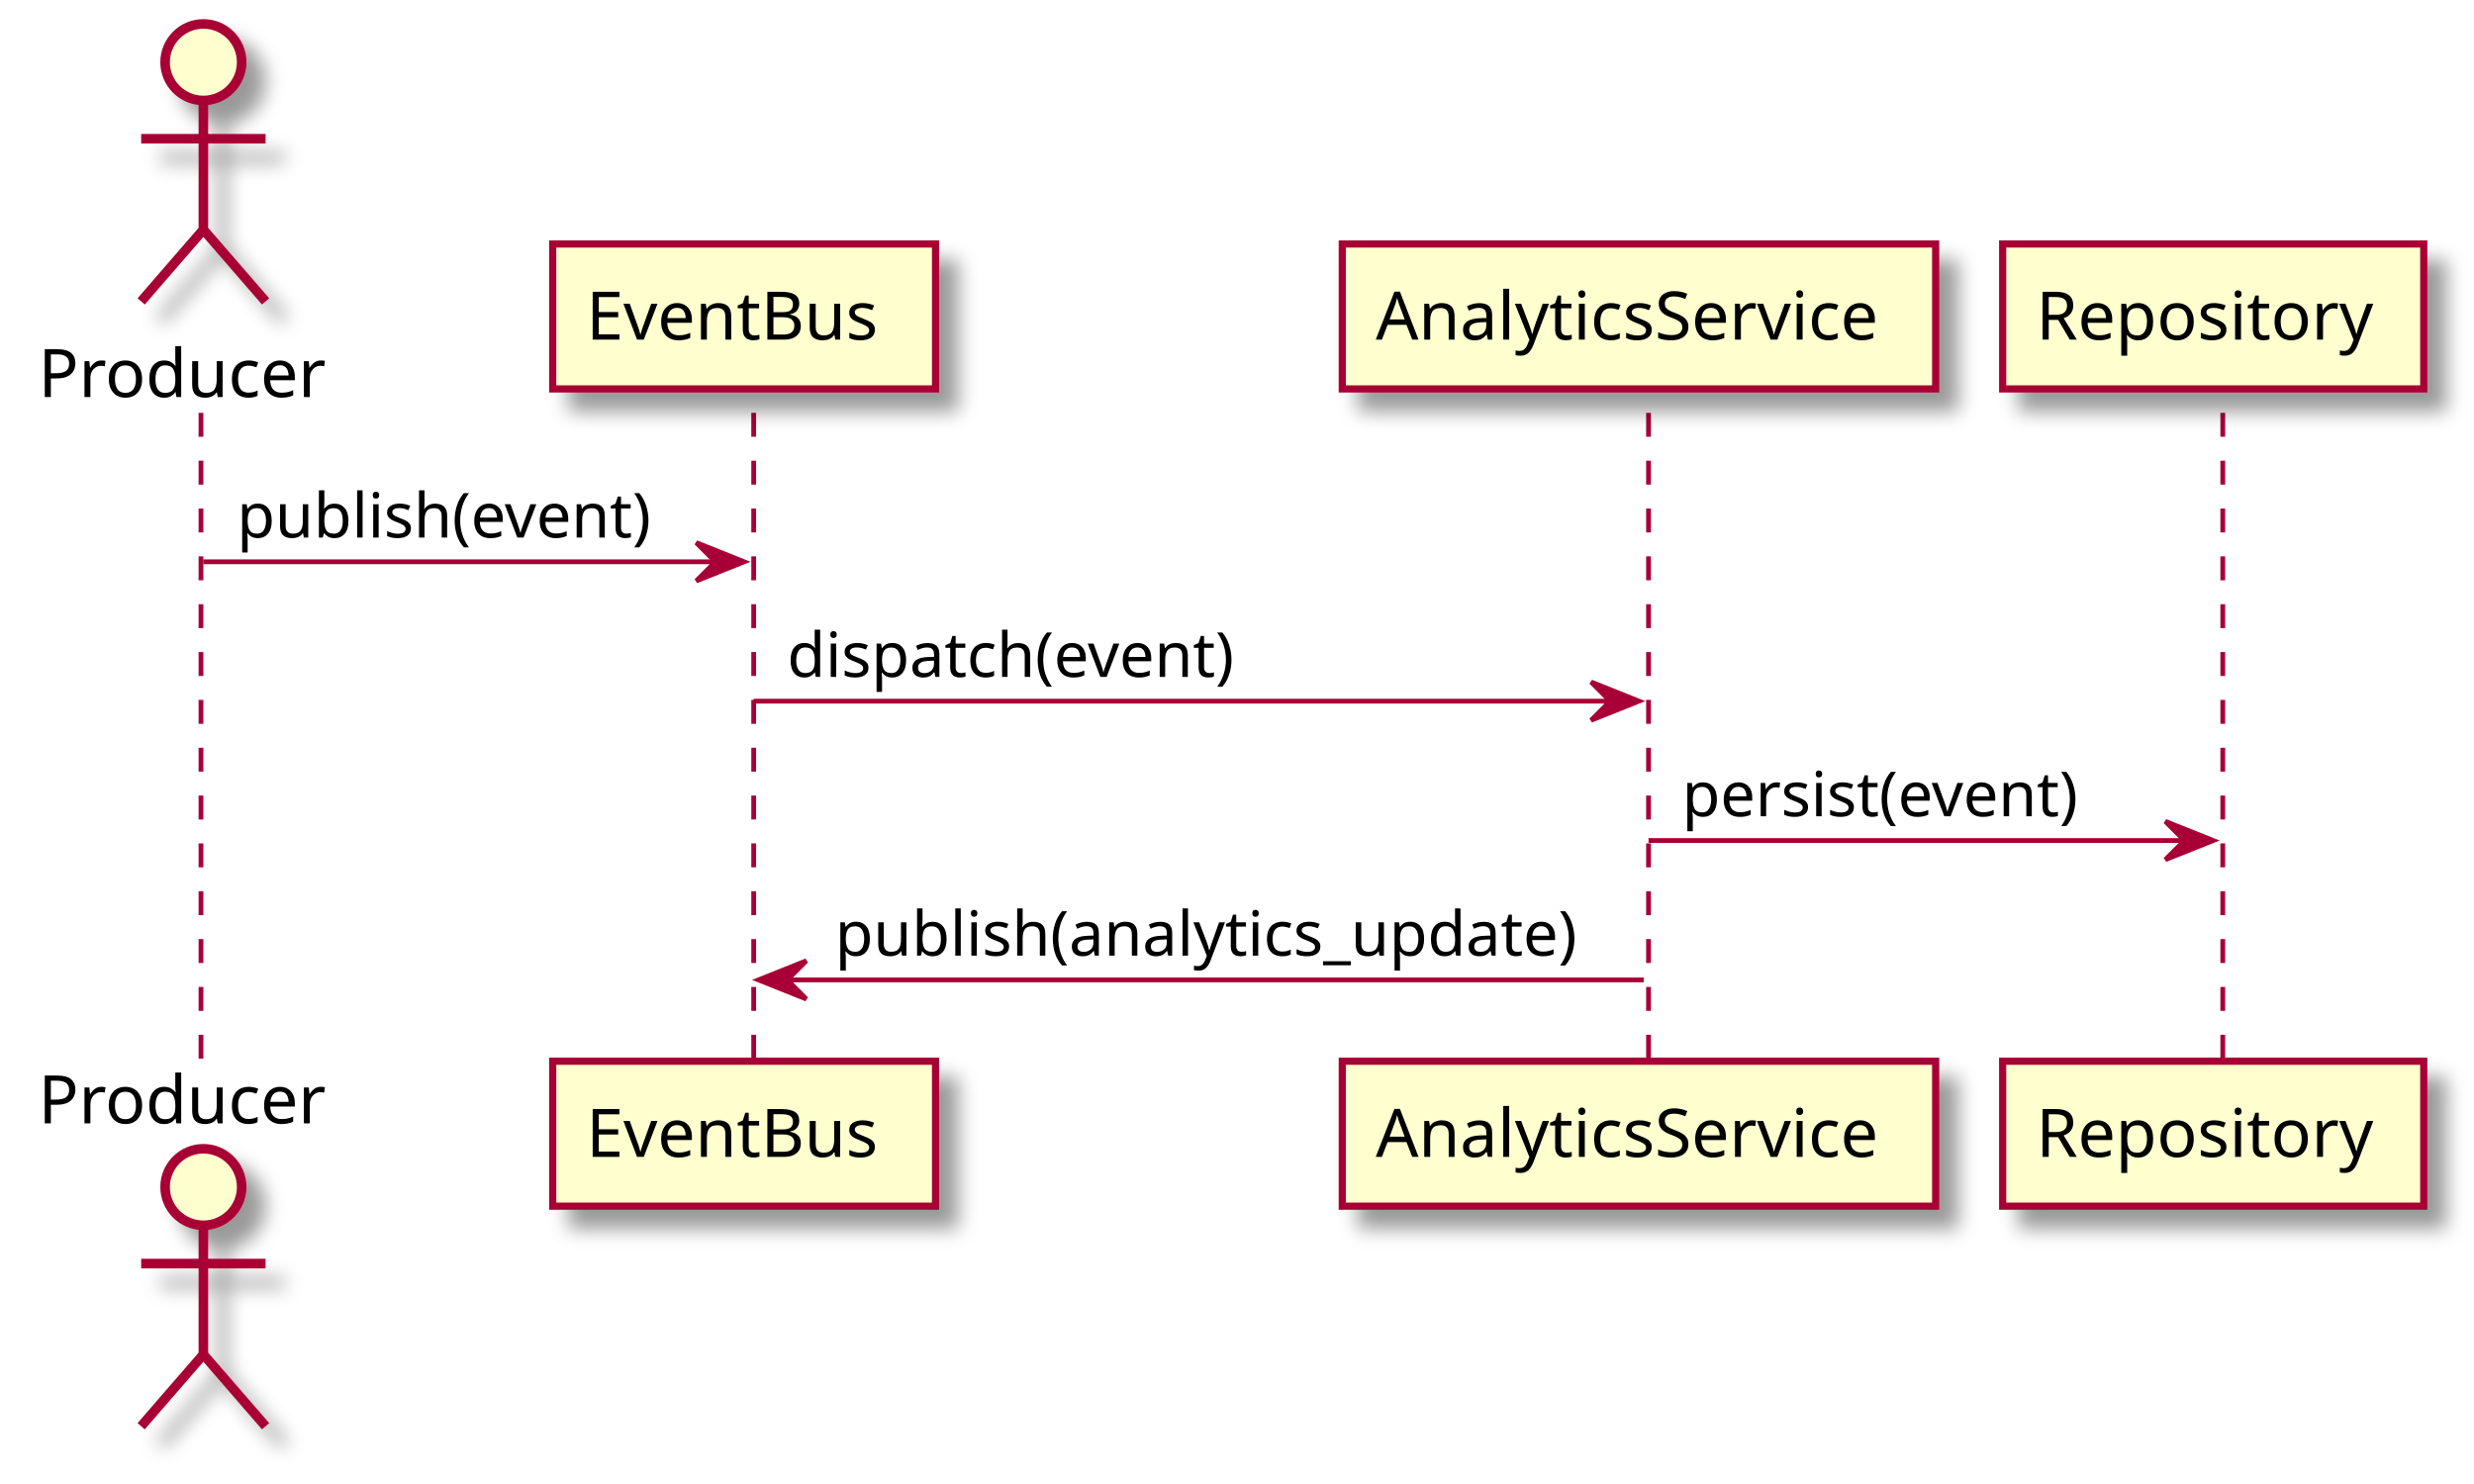
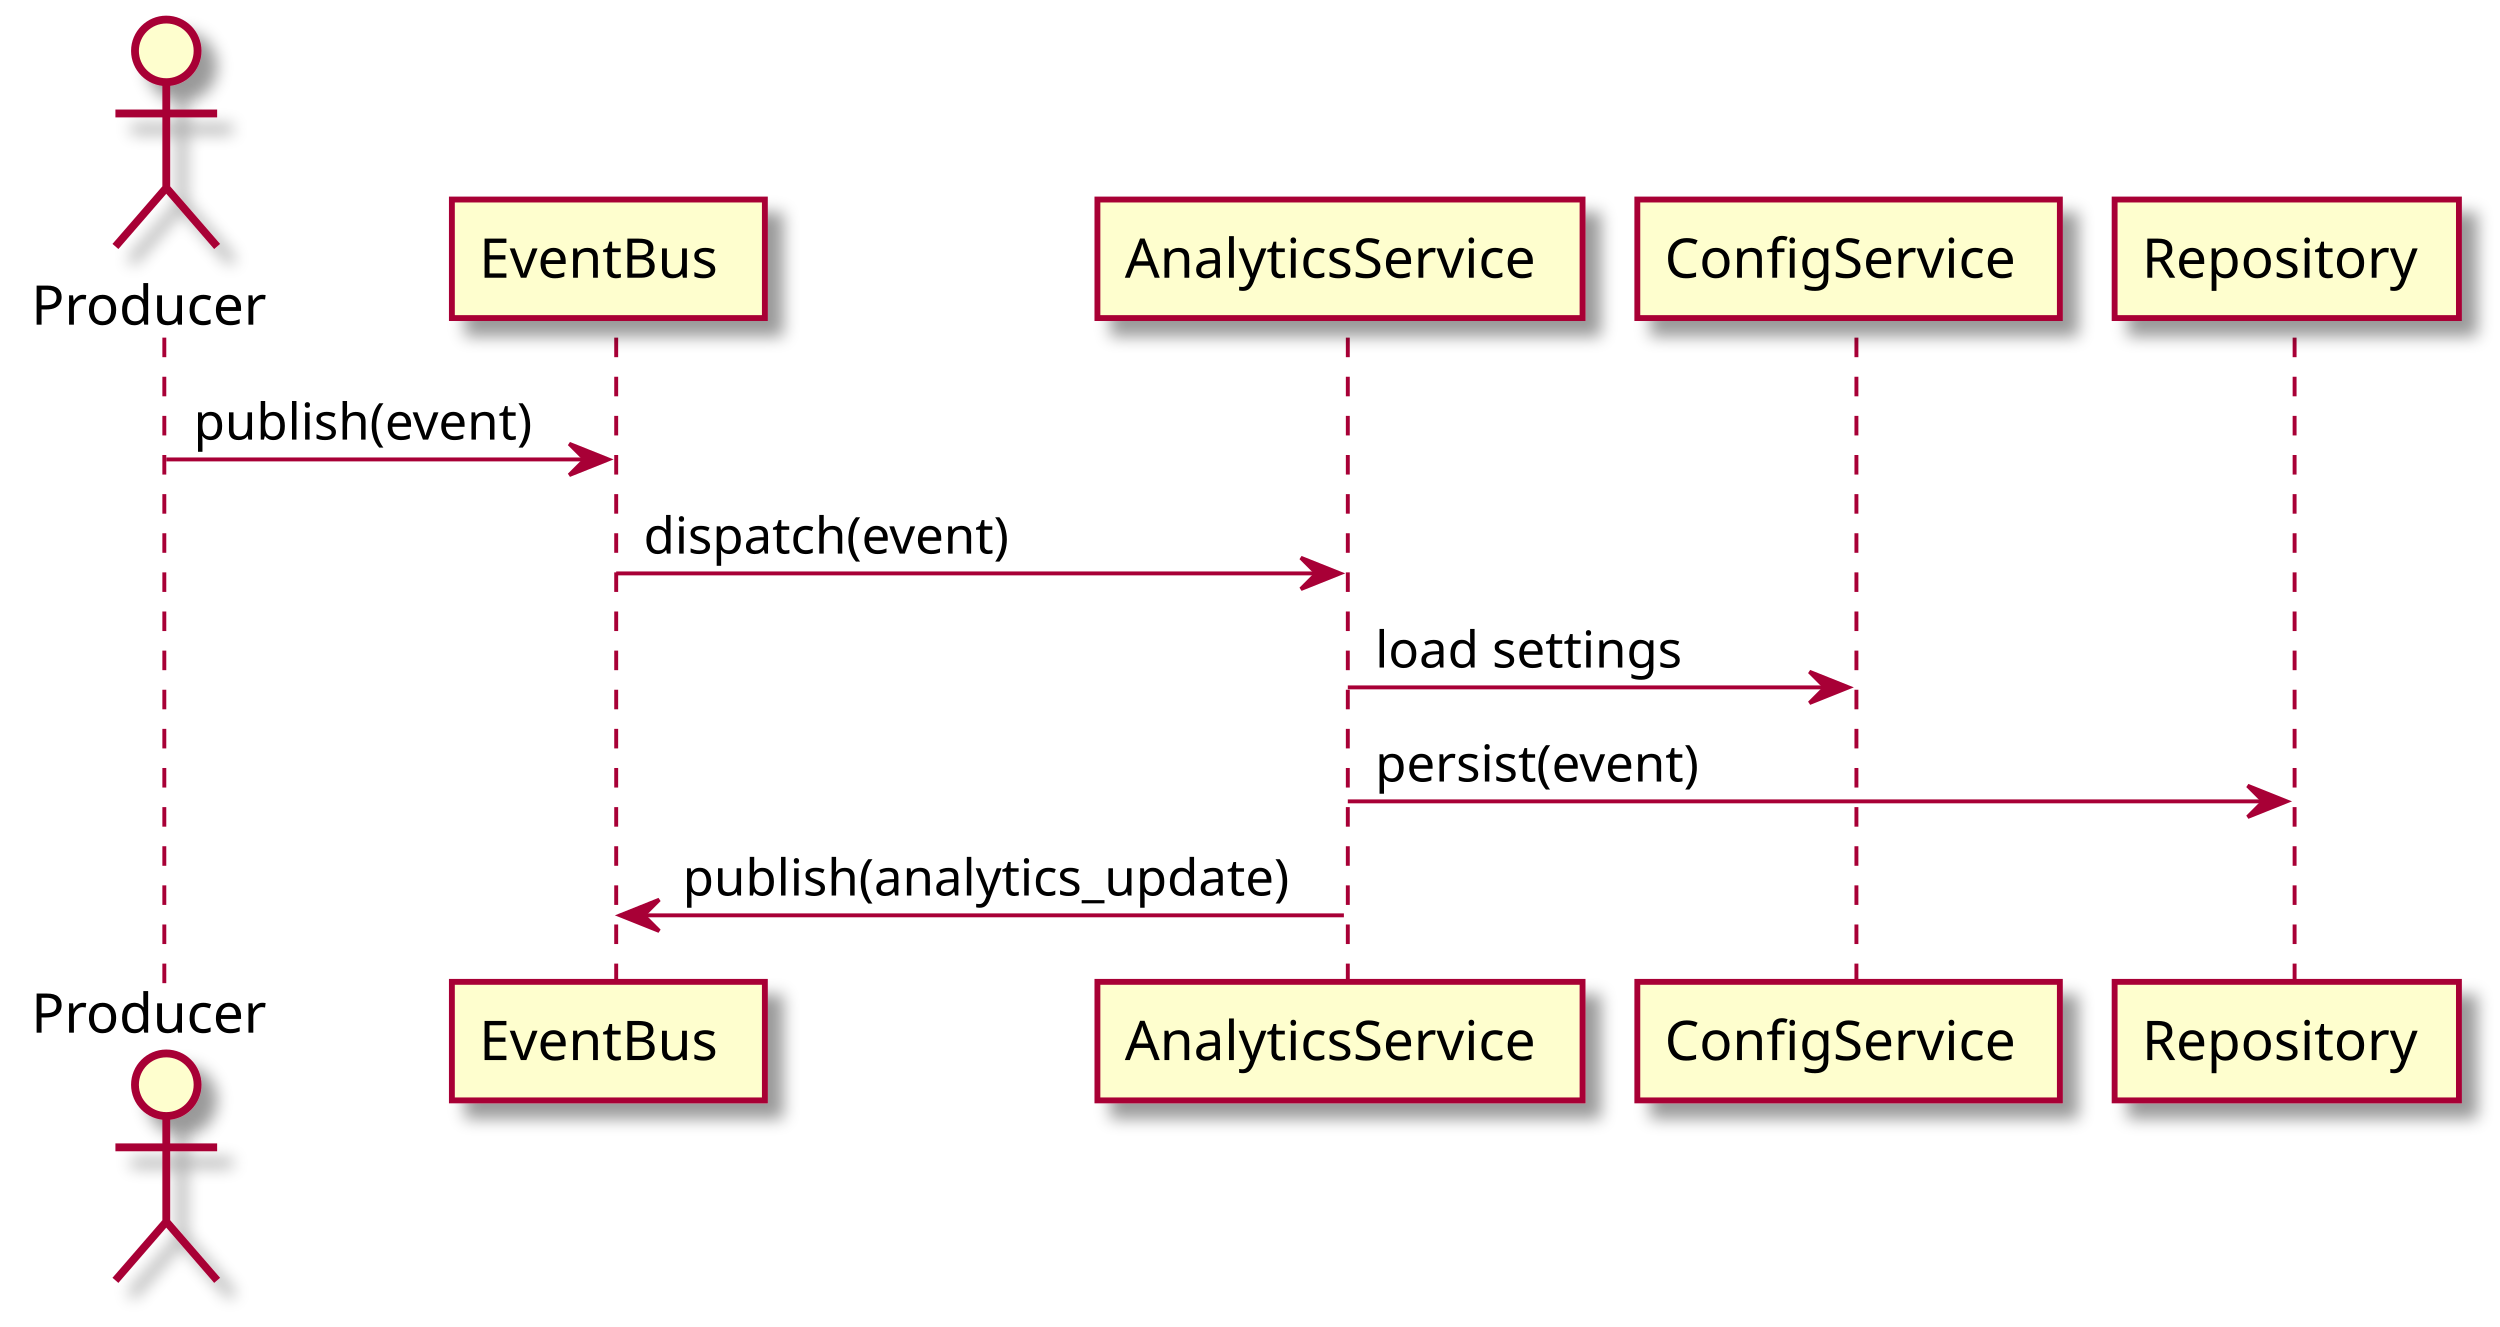
- <svg xmlns="http://www.w3.org/2000/svg" contentScriptType="application/ecmascript" contentStyleType="text/css" height="310px" preserveAspectRatio="none" style="width:517px;height:310px;" version="1.1" viewBox="0 0 517 310" width="517px" zoomAndPan="magnify">
+ <svg xmlns="http://www.w3.org/2000/svg" contentScriptType="application/ecmascript" contentStyleType="text/css" height="339px" preserveAspectRatio="none" style="width:639px;height:339px;" version="1.1" viewBox="0 0 639 339" width="639px" zoomAndPan="magnify">
  <defs>
-     <filter height="300%" id="fphac3j914qao" width="300%" x="-1" y="-1">
+     <filter height="300%" id="f1i70fo2nhx1ml" width="300%" x="-1" y="-1">
      <feGaussianBlur result="blurOut" stdDeviation="2.0" />
      <feColorMatrix in="blurOut" result="blurOut2" type="matrix" values="0 0 0 0 0 0 0 0 0 0 0 0 0 0 0 0 0 0 .4 0" />
      <feOffset dx="4.0" dy="4.0" in="blurOut2" result="blurOut3" />
      <feBlend in="SourceGraphic" in2="blurOut3" mode="normal" />
    </filter>
  </defs>
  <g>
-     <line style="stroke: #A80036; stroke-width: 1.0; stroke-dasharray: 5.0,5.0;" x1="42" x2="42" y1="86.297" y2="222.828" />
-     <line style="stroke: #A80036; stroke-width: 1.0; stroke-dasharray: 5.0,5.0;" x1="157.5" x2="157.5" y1="86.297" y2="222.828" />
-     <line style="stroke: #A80036; stroke-width: 1.0; stroke-dasharray: 5.0,5.0;" x1="344.5" x2="344.5" y1="86.297" y2="222.828" />
-     <line style="stroke: #A80036; stroke-width: 1.0; stroke-dasharray: 5.0,5.0;" x1="464.5" x2="464.5" y1="86.297" y2="222.828" />
+     <line style="stroke: #A80036; stroke-width: 1.0; stroke-dasharray: 5.0,5.0;" x1="42" x2="42" y1="86.297" y2="251.961" />
+     <line style="stroke: #A80036; stroke-width: 1.0; stroke-dasharray: 5.0,5.0;" x1="157.5" x2="157.5" y1="86.297" y2="251.961" />
+     <line style="stroke: #A80036; stroke-width: 1.0; stroke-dasharray: 5.0,5.0;" x1="344.5" x2="344.5" y1="86.297" y2="251.961" />
+     <line style="stroke: #A80036; stroke-width: 1.0; stroke-dasharray: 5.0,5.0;" x1="474.5" x2="474.5" y1="86.297" y2="251.961" />
+     <line style="stroke: #A80036; stroke-width: 1.0; stroke-dasharray: 5.0,5.0;" x1="586.5" x2="586.5" y1="86.297" y2="251.961" />
    <text fill="#000000" font-family="sans-serif" font-size="14" lengthAdjust="spacingAndGlyphs" textLength="63" x="8" y="82.995">Producer</text>
-     <ellipse cx="42.5" cy="13" fill="#FEFECE" filter="url(#fphac3j914qao)" rx="8" ry="8" style="stroke: #A80036; stroke-width: 2.0;" />
-     <path d="M42.5,21 L42.5,48 M29.5,29 L55.5,29 M42.5,48 L29.5,63 M42.5,48 L55.5,63 " fill="none" filter="url(#fphac3j914qao)" style="stroke: #A80036; stroke-width: 2.0;" />
-     <text fill="#000000" font-family="sans-serif" font-size="14" lengthAdjust="spacingAndGlyphs" textLength="63" x="8" y="234.823">Producer</text>
-     <ellipse cx="42.5" cy="248.125" fill="#FEFECE" filter="url(#fphac3j914qao)" rx="8" ry="8" style="stroke: #A80036; stroke-width: 2.0;" />
-     <path d="M42.5,256.125 L42.5,283.125 M29.5,264.125 L55.5,264.125 M42.5,283.125 L29.5,298.125 M42.5,283.125 L55.5,298.125 " fill="none" filter="url(#fphac3j914qao)" style="stroke: #A80036; stroke-width: 2.0;" />
-     <rect fill="#FEFECE" filter="url(#fphac3j914qao)" height="30.297" style="stroke: #A80036; stroke-width: 1.5;" width="80" x="115.5" y="51" />
+     <ellipse cx="42.5" cy="13" fill="#FEFECE" filter="url(#f1i70fo2nhx1ml)" rx="8" ry="8" style="stroke: #A80036; stroke-width: 2.0;" />
+     <path d="M42.5,21 L42.5,48 M29.5,29 L55.5,29 M42.5,48 L29.5,63 M42.5,48 L55.5,63 " fill="none" filter="url(#f1i70fo2nhx1ml)" style="stroke: #A80036; stroke-width: 2.0;" />
+     <text fill="#000000" font-family="sans-serif" font-size="14" lengthAdjust="spacingAndGlyphs" textLength="63" x="8" y="263.956">Producer</text>
+     <ellipse cx="42.5" cy="277.258" fill="#FEFECE" filter="url(#f1i70fo2nhx1ml)" rx="8" ry="8" style="stroke: #A80036; stroke-width: 2.0;" />
+     <path d="M42.5,285.258 L42.5,312.258 M29.5,293.258 L55.5,293.258 M42.5,312.258 L29.5,327.258 M42.5,312.258 L55.5,327.258 " fill="none" filter="url(#f1i70fo2nhx1ml)" style="stroke: #A80036; stroke-width: 2.0;" />
+     <rect fill="#FEFECE" filter="url(#f1i70fo2nhx1ml)" height="30.297" style="stroke: #A80036; stroke-width: 1.5;" width="80" x="115.5" y="51" />
    <text fill="#000000" font-family="sans-serif" font-size="14" lengthAdjust="spacingAndGlyphs" textLength="66" x="122.5" y="70.995">EventBus</text>
-     <rect fill="#FEFECE" filter="url(#fphac3j914qao)" height="30.297" style="stroke: #A80036; stroke-width: 1.5;" width="80" x="115.5" y="221.828" />
-     <text fill="#000000" font-family="sans-serif" font-size="14" lengthAdjust="spacingAndGlyphs" textLength="66" x="122.5" y="241.823">EventBus</text>
-     <rect fill="#FEFECE" filter="url(#fphac3j914qao)" height="30.297" style="stroke: #A80036; stroke-width: 1.5;" width="124" x="280.5" y="51" />
+     <rect fill="#FEFECE" filter="url(#f1i70fo2nhx1ml)" height="30.297" style="stroke: #A80036; stroke-width: 1.5;" width="80" x="115.5" y="250.961" />
+     <text fill="#000000" font-family="sans-serif" font-size="14" lengthAdjust="spacingAndGlyphs" textLength="66" x="122.5" y="270.956">EventBus</text>
+     <rect fill="#FEFECE" filter="url(#f1i70fo2nhx1ml)" height="30.297" style="stroke: #A80036; stroke-width: 1.5;" width="124" x="280.5" y="51" />
    <text fill="#000000" font-family="sans-serif" font-size="14" lengthAdjust="spacingAndGlyphs" textLength="110" x="287.5" y="70.995">AnalyticsService</text>
-     <rect fill="#FEFECE" filter="url(#fphac3j914qao)" height="30.297" style="stroke: #A80036; stroke-width: 1.5;" width="124" x="280.5" y="221.828" />
-     <text fill="#000000" font-family="sans-serif" font-size="14" lengthAdjust="spacingAndGlyphs" textLength="110" x="287.5" y="241.823">AnalyticsService</text>
-     <rect fill="#FEFECE" filter="url(#fphac3j914qao)" height="30.297" style="stroke: #A80036; stroke-width: 1.5;" width="88" x="418.5" y="51" />
-     <text fill="#000000" font-family="sans-serif" font-size="14" lengthAdjust="spacingAndGlyphs" textLength="74" x="425.5" y="70.995">Repository</text>
-     <rect fill="#FEFECE" filter="url(#fphac3j914qao)" height="30.297" style="stroke: #A80036; stroke-width: 1.5;" width="88" x="418.5" y="221.828" />
-     <text fill="#000000" font-family="sans-serif" font-size="14" lengthAdjust="spacingAndGlyphs" textLength="74" x="425.5" y="241.823">Repository</text>
+     <rect fill="#FEFECE" filter="url(#f1i70fo2nhx1ml)" height="30.297" style="stroke: #A80036; stroke-width: 1.5;" width="124" x="280.5" y="250.961" />
+     <text fill="#000000" font-family="sans-serif" font-size="14" lengthAdjust="spacingAndGlyphs" textLength="110" x="287.5" y="270.956">AnalyticsService</text>
+     <rect fill="#FEFECE" filter="url(#f1i70fo2nhx1ml)" height="30.297" style="stroke: #A80036; stroke-width: 1.5;" width="108" x="418.5" y="51" />
+     <text fill="#000000" font-family="sans-serif" font-size="14" lengthAdjust="spacingAndGlyphs" textLength="94" x="425.5" y="70.995">ConfigService</text>
+     <rect fill="#FEFECE" filter="url(#f1i70fo2nhx1ml)" height="30.297" style="stroke: #A80036; stroke-width: 1.5;" width="108" x="418.5" y="250.961" />
+     <text fill="#000000" font-family="sans-serif" font-size="14" lengthAdjust="spacingAndGlyphs" textLength="94" x="425.5" y="270.956">ConfigService</text>
+     <rect fill="#FEFECE" filter="url(#f1i70fo2nhx1ml)" height="30.297" style="stroke: #A80036; stroke-width: 1.5;" width="88" x="540.5" y="51" />
+     <text fill="#000000" font-family="sans-serif" font-size="14" lengthAdjust="spacingAndGlyphs" textLength="74" x="547.5" y="70.995">Repository</text>
+     <rect fill="#FEFECE" filter="url(#f1i70fo2nhx1ml)" height="30.297" style="stroke: #A80036; stroke-width: 1.5;" width="88" x="540.5" y="250.961" />
+     <text fill="#000000" font-family="sans-serif" font-size="14" lengthAdjust="spacingAndGlyphs" textLength="74" x="547.5" y="270.956">Repository</text>
    <polygon fill="#A80036" points="145.5,113.43,155.5,117.43,145.5,121.43,149.5,117.43" style="stroke: #A80036; stroke-width: 1.0;" />
    <line style="stroke: #A80036; stroke-width: 1.0;" x1="42.5" x2="151.5" y1="117.43" y2="117.43" />
    <text fill="#000000" font-family="sans-serif" font-size="13" lengthAdjust="spacingAndGlyphs" textLength="91" x="49.5" y="112.364">publish(event)</text>
    <polygon fill="#A80036" points="332.5,142.562,342.5,146.562,332.5,150.562,336.5,146.562" style="stroke: #A80036; stroke-width: 1.0;" />
    <line style="stroke: #A80036; stroke-width: 1.0;" x1="157.5" x2="338.5" y1="146.562" y2="146.562" />
    <text fill="#000000" font-family="sans-serif" font-size="13" lengthAdjust="spacingAndGlyphs" textLength="100" x="164.5" y="141.497">dispatch(event)</text>
-     <polygon fill="#A80036" points="452.5,171.695,462.5,175.695,452.5,179.695,456.5,175.695" style="stroke: #A80036; stroke-width: 1.0;" />
-     <line style="stroke: #A80036; stroke-width: 1.0;" x1="344.5" x2="458.5" y1="175.695" y2="175.695" />
-     <text fill="#000000" font-family="sans-serif" font-size="13" lengthAdjust="spacingAndGlyphs" textLength="89" x="351.5" y="170.629">persist(event)</text>
-     <polygon fill="#A80036" points="168.5,200.828,158.5,204.828,168.5,208.828,164.5,204.828" style="stroke: #A80036; stroke-width: 1.0;" />
-     <line style="stroke: #A80036; stroke-width: 1.0;" x1="162.5" x2="343.5" y1="204.828" y2="204.828" />
-     <text fill="#000000" font-family="sans-serif" font-size="13" lengthAdjust="spacingAndGlyphs" textLength="163" x="174.5" y="199.762">publish(analytics_update)</text>
+     <polygon fill="#A80036" points="462.5,171.695,472.5,175.695,462.5,179.695,466.5,175.695" style="stroke: #A80036; stroke-width: 1.0;" />
+     <line style="stroke: #A80036; stroke-width: 1.0;" x1="344.5" x2="468.5" y1="175.695" y2="175.695" />
+     <text fill="#000000" font-family="sans-serif" font-size="13" lengthAdjust="spacingAndGlyphs" textLength="82" x="351.5" y="170.629">load settings</text>
+     <polygon fill="#A80036" points="574.5,200.828,584.5,204.828,574.5,208.828,578.5,204.828" style="stroke: #A80036; stroke-width: 1.0;" />
+     <line style="stroke: #A80036; stroke-width: 1.0;" x1="344.5" x2="580.5" y1="204.828" y2="204.828" />
+     <text fill="#000000" font-family="sans-serif" font-size="13" lengthAdjust="spacingAndGlyphs" textLength="89" x="351.5" y="199.762">persist(event)</text>
+     <polygon fill="#A80036" points="168.5,229.961,158.5,233.961,168.5,237.961,164.5,233.961" style="stroke: #A80036; stroke-width: 1.0;" />
+     <line style="stroke: #A80036; stroke-width: 1.0;" x1="162.5" x2="343.5" y1="233.961" y2="233.961" />
+     <text fill="#000000" font-family="sans-serif" font-size="13" lengthAdjust="spacingAndGlyphs" textLength="163" x="174.5" y="228.895">publish(analytics_update)</text>
  </g>
</svg>
